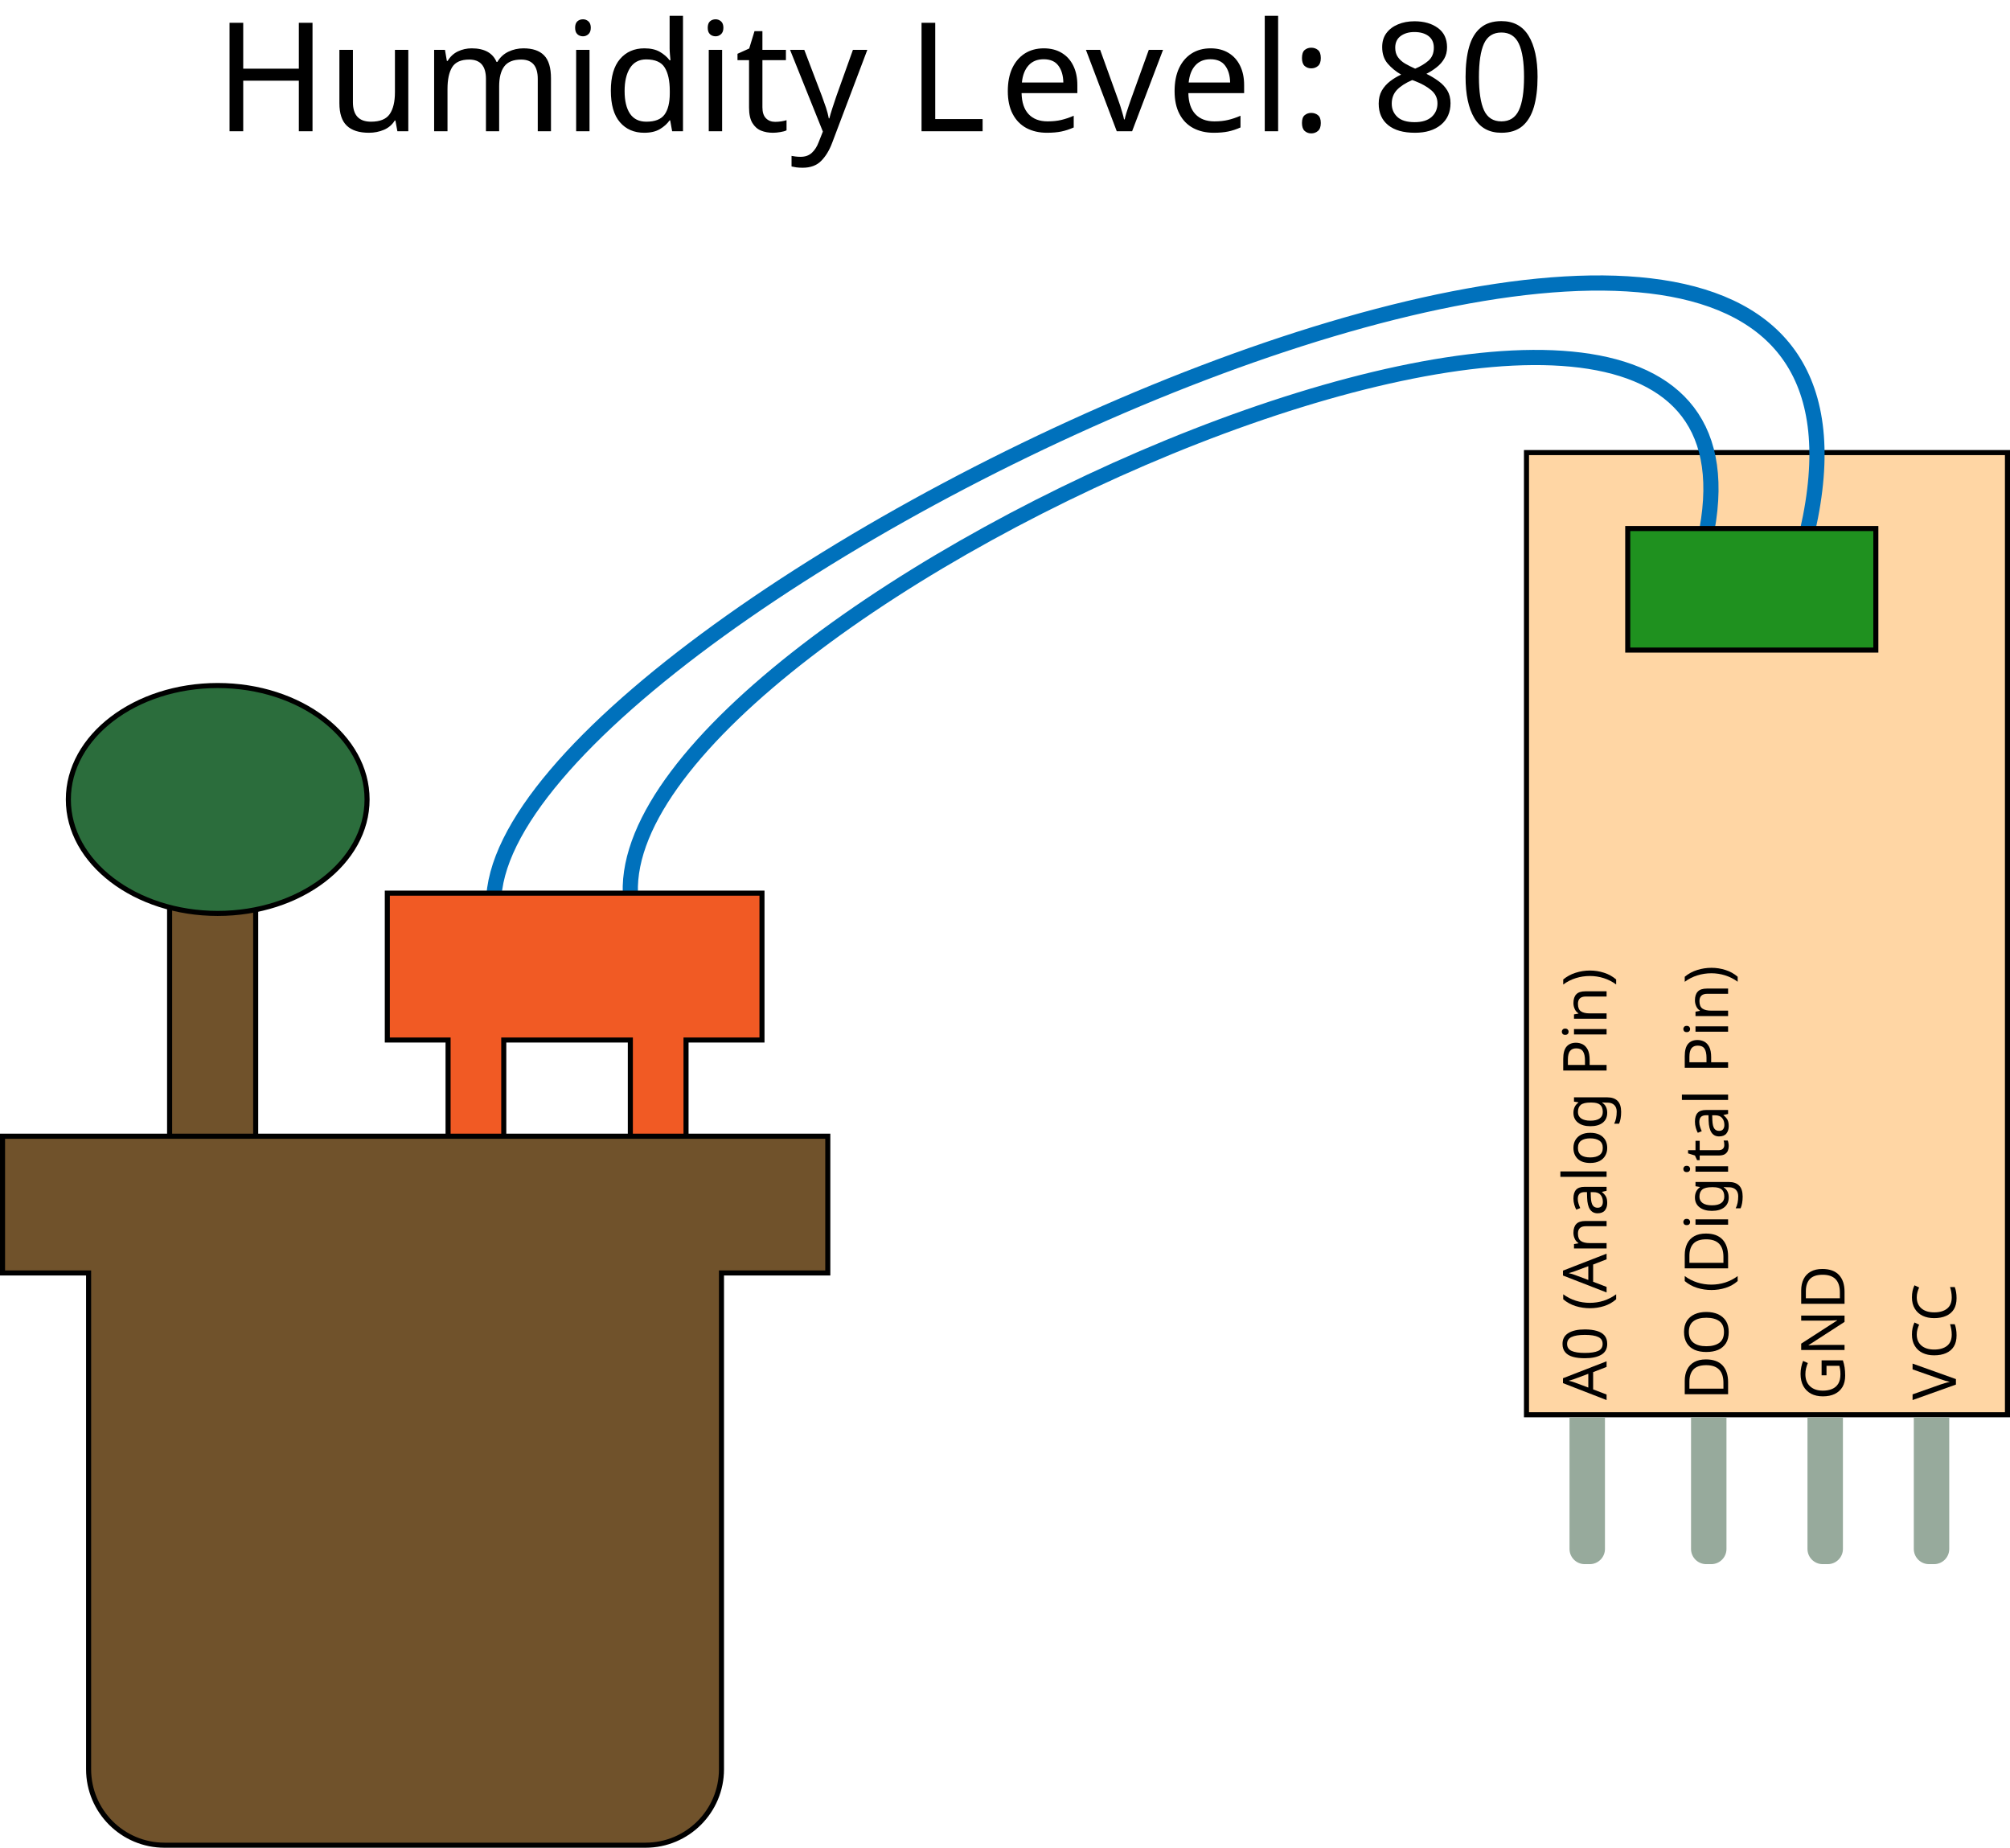
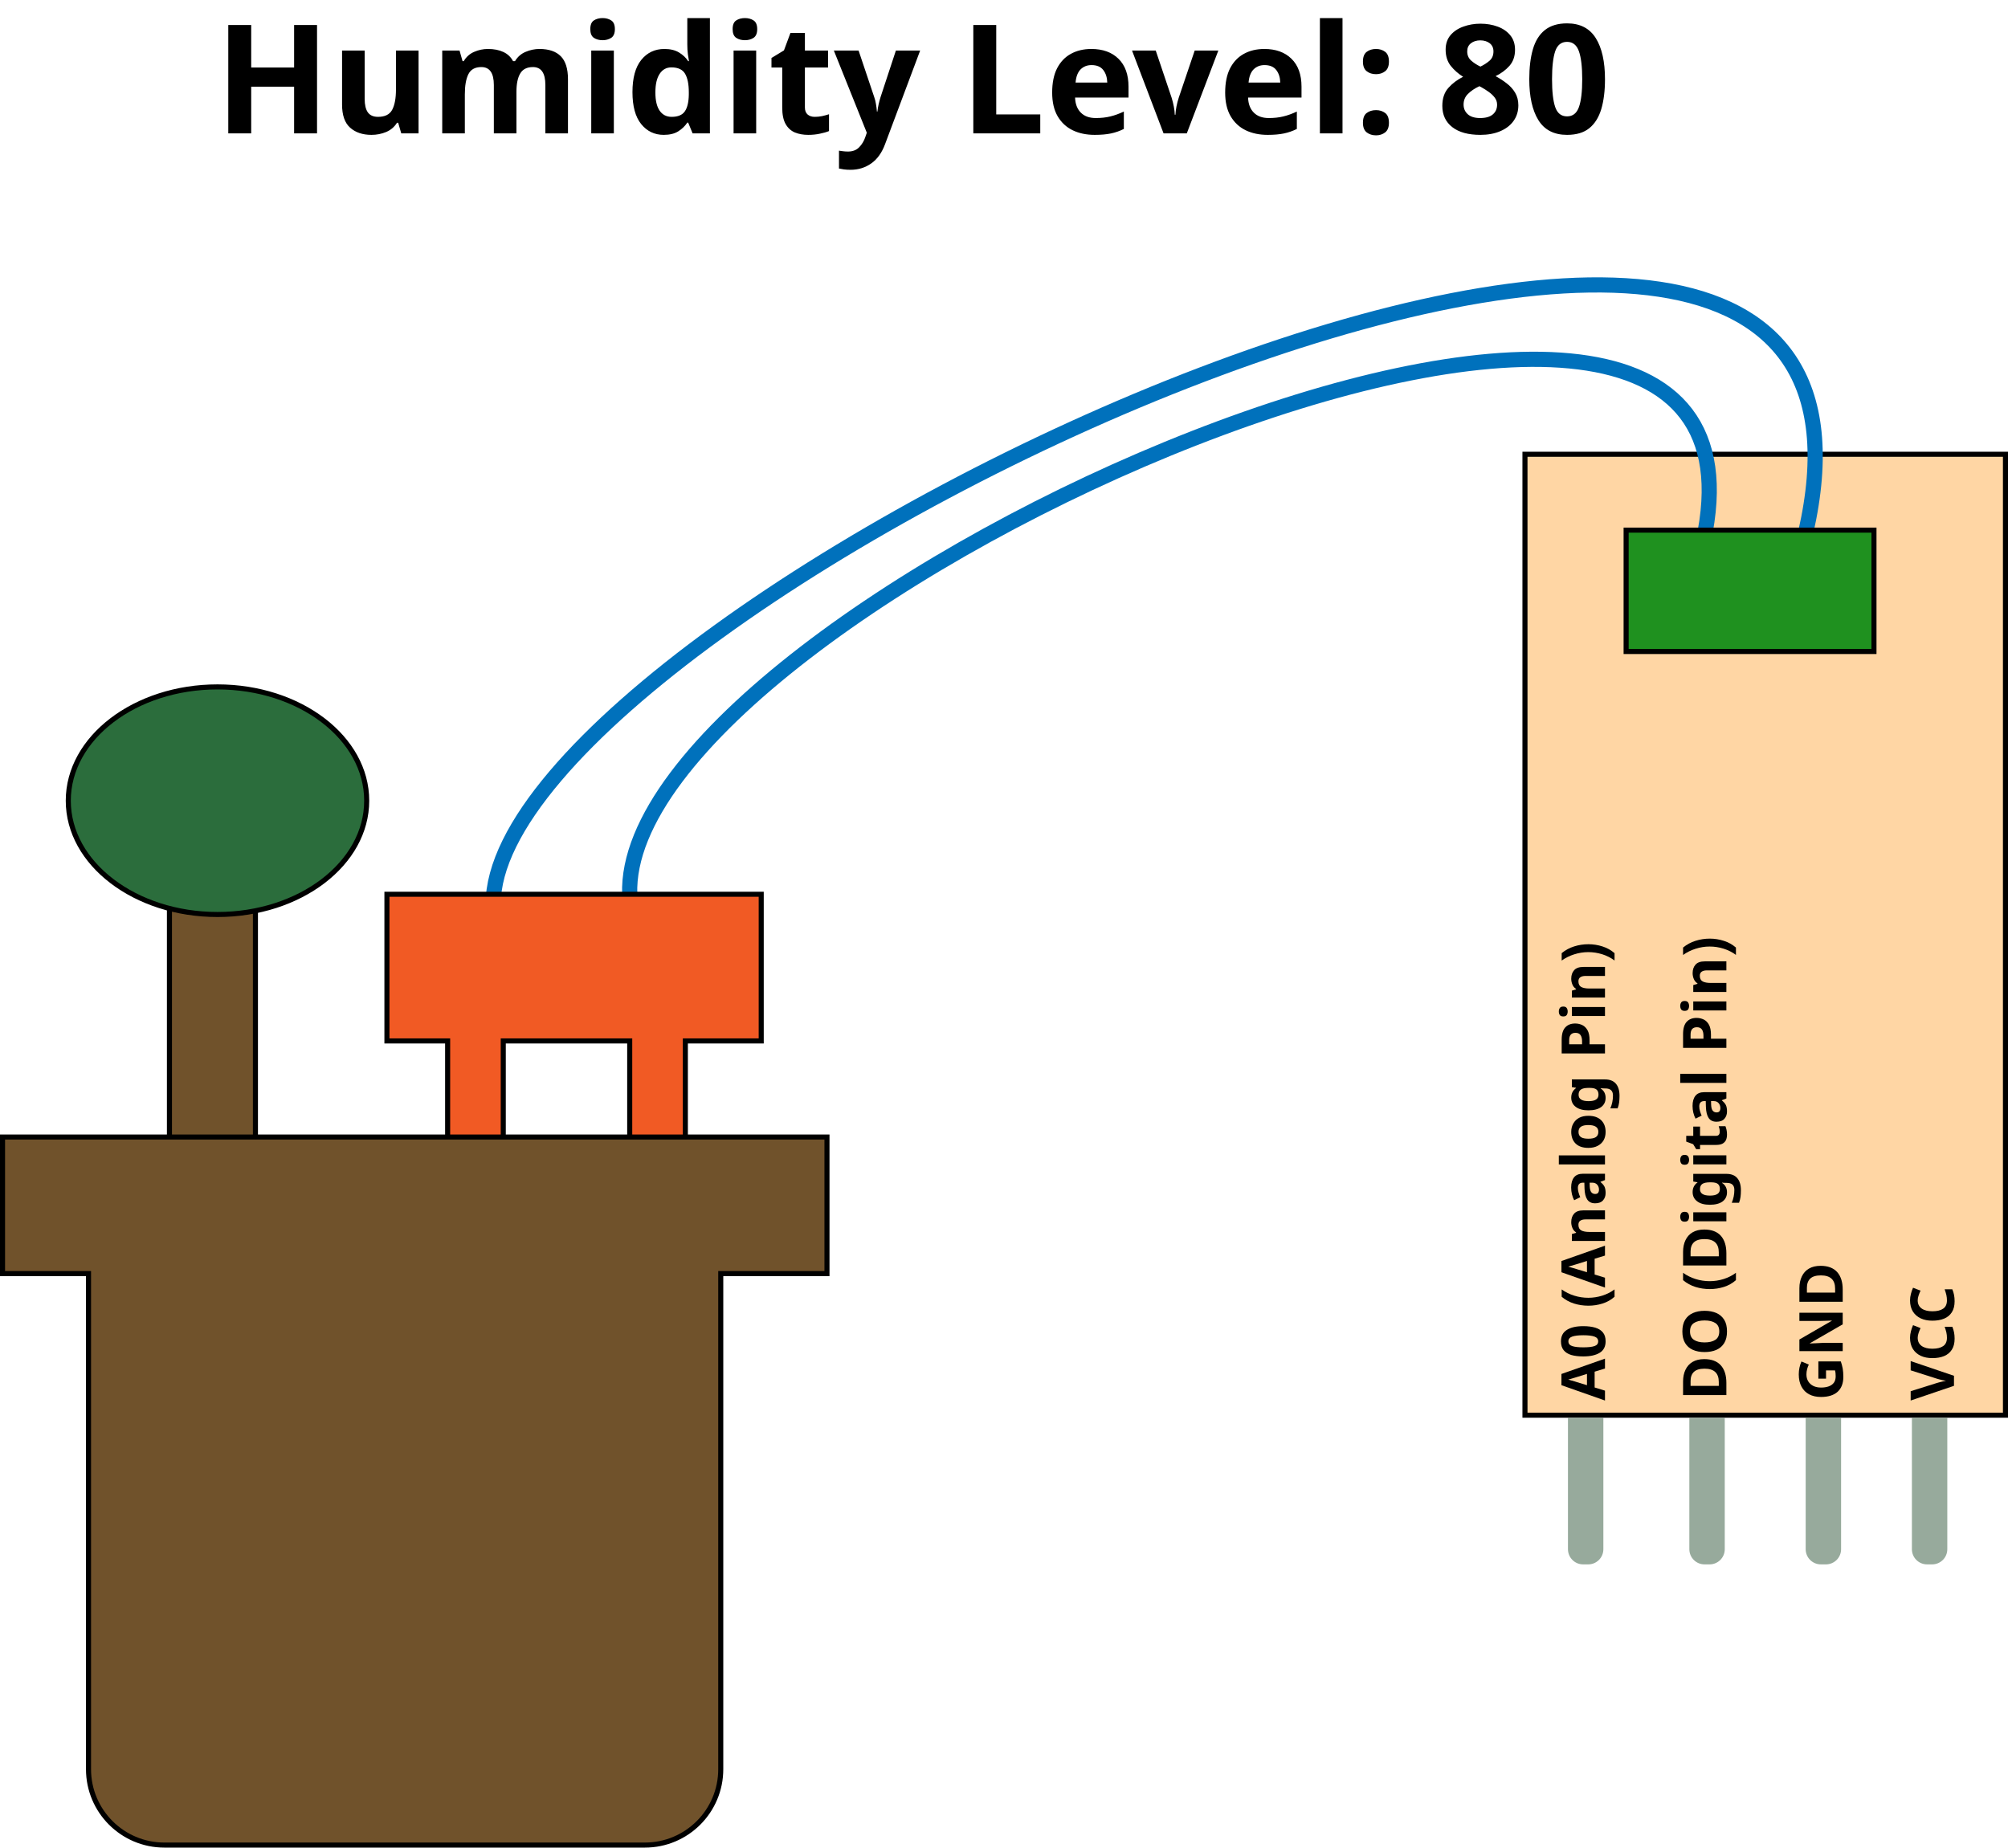
- <svg xmlns="http://www.w3.org/2000/svg" width="397" height="364.87" viewBox="0 0 397 364.87">
+ <svg xmlns="http://www.w3.org/2000/svg" width="397" height="365.32" viewBox="0 0 397 365.32">
  <g id="sensor">
-     <rect x="301.5" y="89.37" width="95" height="190" fill="#ffd6a4" stroke="#000" stroke-miterlimit="10" />
-     <path d="M400.14,121.77c16-87.35-214.61,14.26-212.64,71.73" transform="translate(-63 -17.13)" fill="none" stroke="#0071bc" stroke-miterlimit="10" stroke-width="3" />
-     <path d="M420,122C447.66.71,160.5,135.5,160.5,195.5" transform="translate(-63 -17.13)" fill="none" stroke="#0071bc" stroke-miterlimit="10" stroke-width="3" />
+     <rect x="301.5" y="89.82" width="95" height="190" fill="#ffd6a4" stroke="#000" stroke-miterlimit="10" />
+     <path d="M400.14,121.77c16-87.35-214.61,14.26-212.64,71.73" transform="translate(-63 -16.68)" fill="none" stroke="#0071bc" stroke-miterlimit="10" stroke-width="3" />
+     <path d="M420,122C447.66.71,160.5,135.5,160.5,195.5" transform="translate(-63 -16.68)" fill="none" stroke="#0071bc" stroke-miterlimit="10" stroke-width="3" />
    <g>
-       <polygon points="124.5 312.8 124.5 205.37 99.5 205.37 99.5 312.78 93.28 328.37 88.5 312.8 88.5 205.37 76.5 205.37 76.5 176.37 150.5 176.37 150.5 205.37 135.5 205.37 135.5 312.78 129.28 328.37 124.5 312.8" fill="#f15a24" />
-       <path d="M213,194v28H198V329.81L192.34,344,188,329.85V222H162V329.81L156.34,344,152,329.85V222H140V194h73m1-1H139v30h12V330l5.22,17L163,330V223h24V330l5.22,17L199,330V223h15V193Z" transform="translate(-63 -17.13)" />
+       <polygon points="124.5 313.25 124.5 205.82 99.5 205.82 99.5 313.23 93.28 328.82 88.5 313.25 88.5 205.82 76.5 205.82 76.5 176.82 150.5 176.82 150.5 205.82 135.5 205.82 135.5 313.23 129.28 328.82 124.5 313.25" fill="#f15a24" />
+       <path d="M213,194v28H198V329.81L192.34,344,188,329.85V222H162V329.81L156.34,344,152,329.85V222H140V194h73m1-1H139v30h12V330l5.22,17L163,330V223h24V330l5.22,17L199,330V223h15V193Z" transform="translate(-63 -16.68)" />
    </g>
-     <rect x="321.5" y="104.37" width="49" height="24" fill="#1f911f" stroke="#000" stroke-miterlimit="10" />
+     <rect x="321.5" y="104.82" width="49" height="24" fill="#1f911f" stroke="#000" stroke-miterlimit="10" />
    <g id="wires">
-       <path id="DO" d="M334,279.87h7a0,0,0,0,1,0,0v26a3,3,0,0,1-3,3h-1a3,3,0,0,1-3-3v-26A0,0,0,0,1,334,279.87Z" fill="#97aa9c" />
-       <path id="GND" d="M357,279.87h7a0,0,0,0,1,0,0v26a3,3,0,0,1-3,3h-1a3,3,0,0,1-3-3v-26A0,0,0,0,1,357,279.87Z" fill="#97aa9c" />
-       <path id="POWER" d="M378,279.87h7a0,0,0,0,1,0,0v26a3,3,0,0,1-3,3h-1a3,3,0,0,1-3-3v-26A0,0,0,0,1,378,279.87Z" fill="#97aa9c" />
-       <path id="PIN" d="M310,279.87h7a0,0,0,0,1,0,0v26a3,3,0,0,1-3,3h-1a3,3,0,0,1-3-3v-26A0,0,0,0,1,310,279.87Z" fill="#97aa9c" />
-       <text transform="translate(341.32 276.47) rotate(-90)" font-size="12" font-family="ArialRoundedMTBold, Arial Rounded MT Bold">DO (Digital Pin)</text>
-       <text transform="translate(364.32 276.47) rotate(-90)" font-size="12" font-family="ArialRoundedMTBold, Arial Rounded MT Bold">GND</text>
-       <text transform="translate(386.32 276.47) rotate(-90)" font-size="12" font-family="ArialRoundedMTBold, Arial Rounded MT Bold">
-         <tspan letter-spacing="-0.01em">V</tspan>
-         <tspan x="8.1" y="0">CC</tspan>
-       </text>
-       <text id="PIN_TEXT" transform="translate(317.32 276.47) rotate(-90)" font-size="12" font-family="ArialRoundedMTBold, Arial Rounded MT Bold">A0 (Analog Pin)</text>
+       <path id="DO" d="M334,280.32h7a0,0,0,0,1,0,0v26a3,3,0,0,1-3,3h-1a3,3,0,0,1-3-3v-26A0,0,0,0,1,334,280.32Z" fill="#97aa9c" />
+       <path id="GND" d="M357,280.32h7a0,0,0,0,1,0,0v26a3,3,0,0,1-3,3h-1a3,3,0,0,1-3-3v-26A0,0,0,0,1,357,280.32Z" fill="#97aa9c" />
+       <path id="POWER" d="M378,280.32h7a0,0,0,0,1,0,0v26a3,3,0,0,1-3,3h-1a3,3,0,0,1-3-3v-26A0,0,0,0,1,378,280.32Z" fill="#97aa9c" />
+       <path id="PIN" d="M310,280.32h7a0,0,0,0,1,0,0v26a3,3,0,0,1-3,3h-1a3,3,0,0,1-3-3v-26A0,0,0,0,1,310,280.32Z" fill="#97aa9c" />
+       <text transform="translate(341.32 276.92) rotate(-90)" font-size="12" font-family="Biryani-SemiBold, Biryani" font-weight="600">DO (Digital Pin)</text>
+       <text transform="translate(364.32 276.92) rotate(-90)" font-size="12" font-family="Biryani-SemiBold, Biryani" font-weight="600">GND</text>
+       <text transform="translate(386.32 276.92) rotate(-90)" font-size="12" font-family="Biryani-SemiBold, Biryani" font-weight="600">VCC</text>
+       <text id="PIN_TEXT" transform="translate(317.32 276.92) rotate(-90)" font-size="12" font-family="Biryani-SemiBold, Biryani" font-weight="600">A0 (Analog Pin)</text>
    </g>
  </g>
  <g id="sensor_text">
-     <text id="READING_VALUE" transform="translate(42.43 25.92)" font-size="30" font-family="ArialRoundedMTBold, Arial Rounded MT Bold">Humidity L<tspan x="154.97" y="0" letter-spacing="-0.02em">e</tspan>
-       <tspan x="172.05" y="0" letter-spacing="-0.01em">v</tspan>
-       <tspan x="187.91" y="0">el: 80</tspan>
-     </text>
+     <text id="READING_VALUE" transform="translate(42.43 26.37)" font-size="30" font-family="Biryani-SemiBold, Biryani" font-weight="600">Humidity Level: 80</text>
  </g>
  <g id="plant">
-     <rect x="33.5" y="158.37" width="17" height="75" fill="#70522b" stroke="#000" stroke-miterlimit="10" />
-     <path d="M226.5,241.5H63.5v27h17v98a15,15,0,0,0,15,15h95a15,15,0,0,0,15-15v-98h21Z" transform="translate(-63 -17.13)" fill="#70522b" stroke="#000" stroke-miterlimit="10" />
-     <ellipse cx="43" cy="157.87" rx="29.5" ry="22.5" fill="#2b6d3c" stroke="#000" stroke-miterlimit="10" />
+     <rect x="33.5" y="158.82" width="17" height="75" fill="#70522b" stroke="#000" stroke-miterlimit="10" />
+     <path d="M226.5,241.5H63.5v27h17v98a15,15,0,0,0,15,15h95a15,15,0,0,0,15-15v-98h21Z" transform="translate(-63 -16.68)" fill="#70522b" stroke="#000" stroke-miterlimit="10" />
+     <ellipse cx="43" cy="158.32" rx="29.5" ry="22.5" fill="#2b6d3c" stroke="#000" stroke-miterlimit="10" />
  </g>
</svg>
